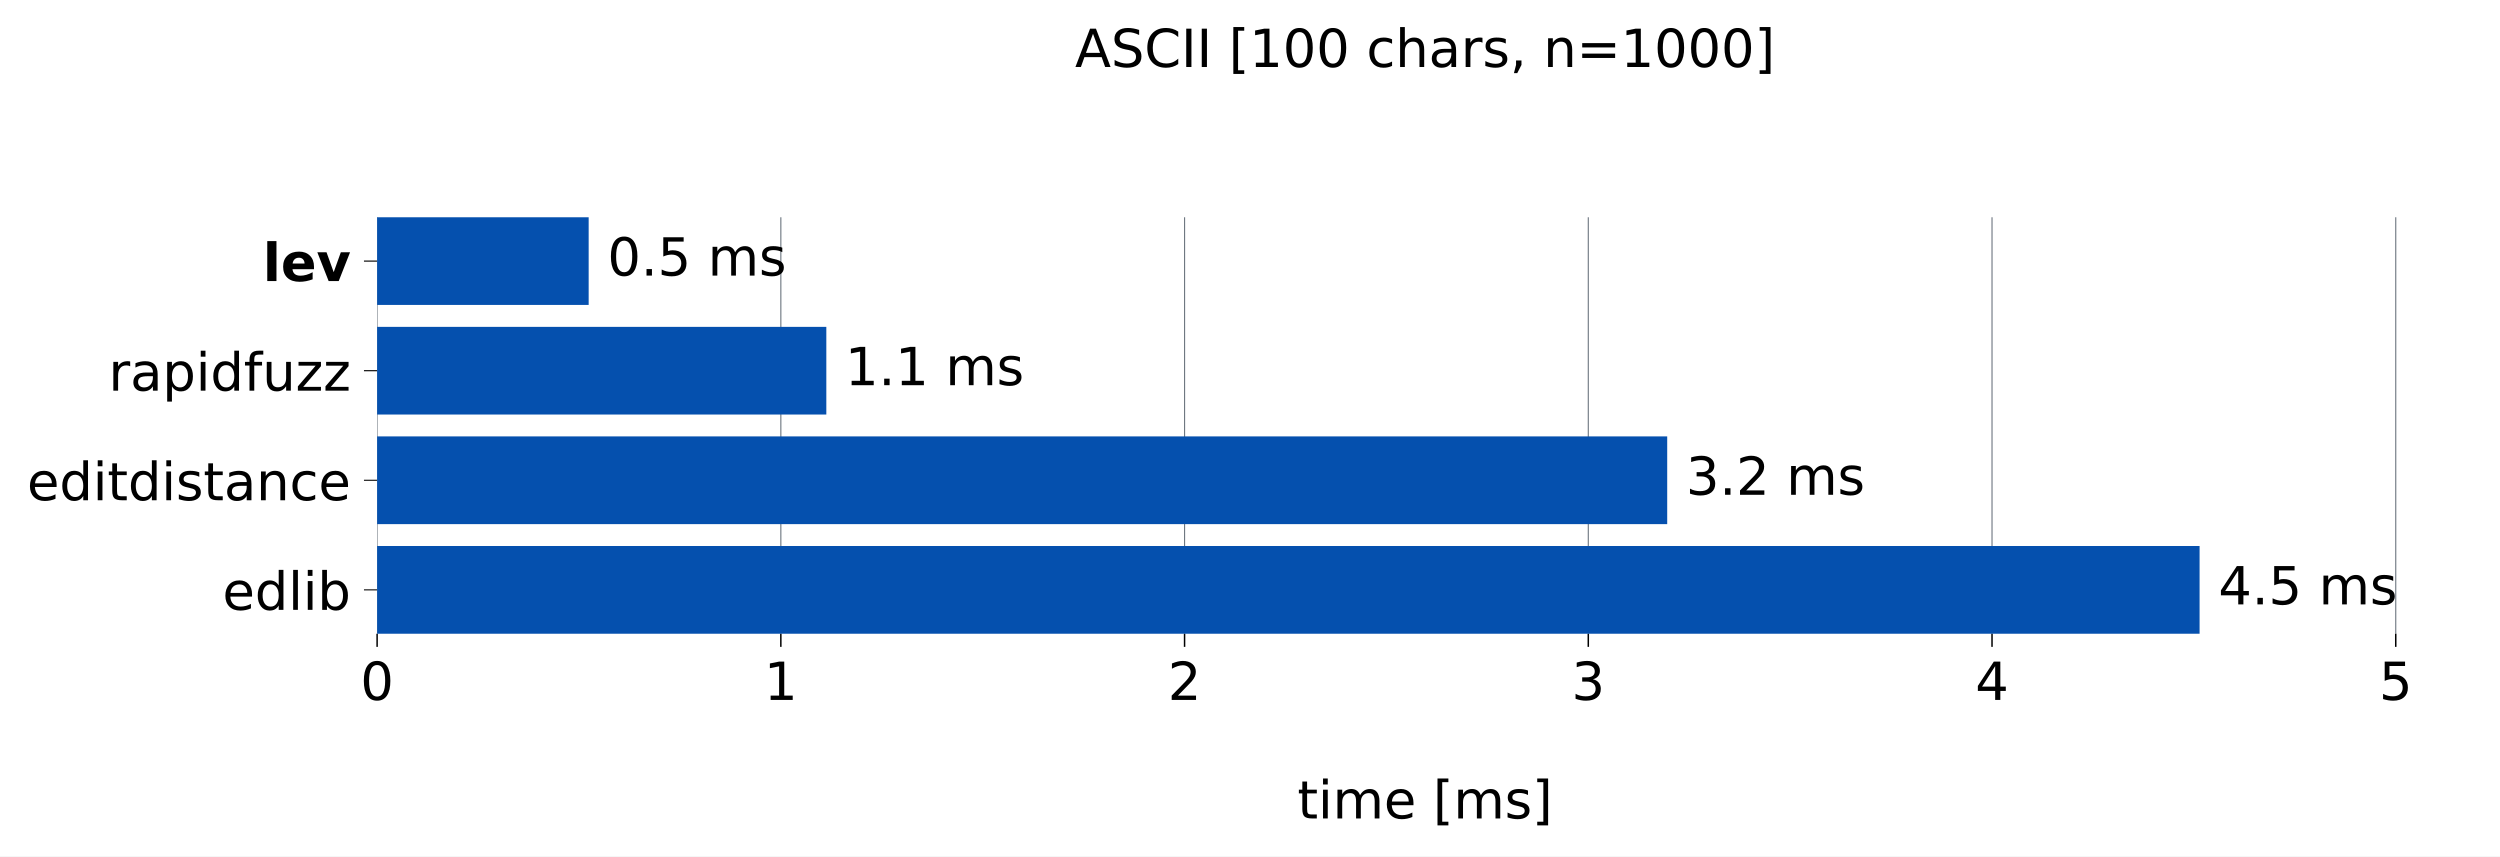
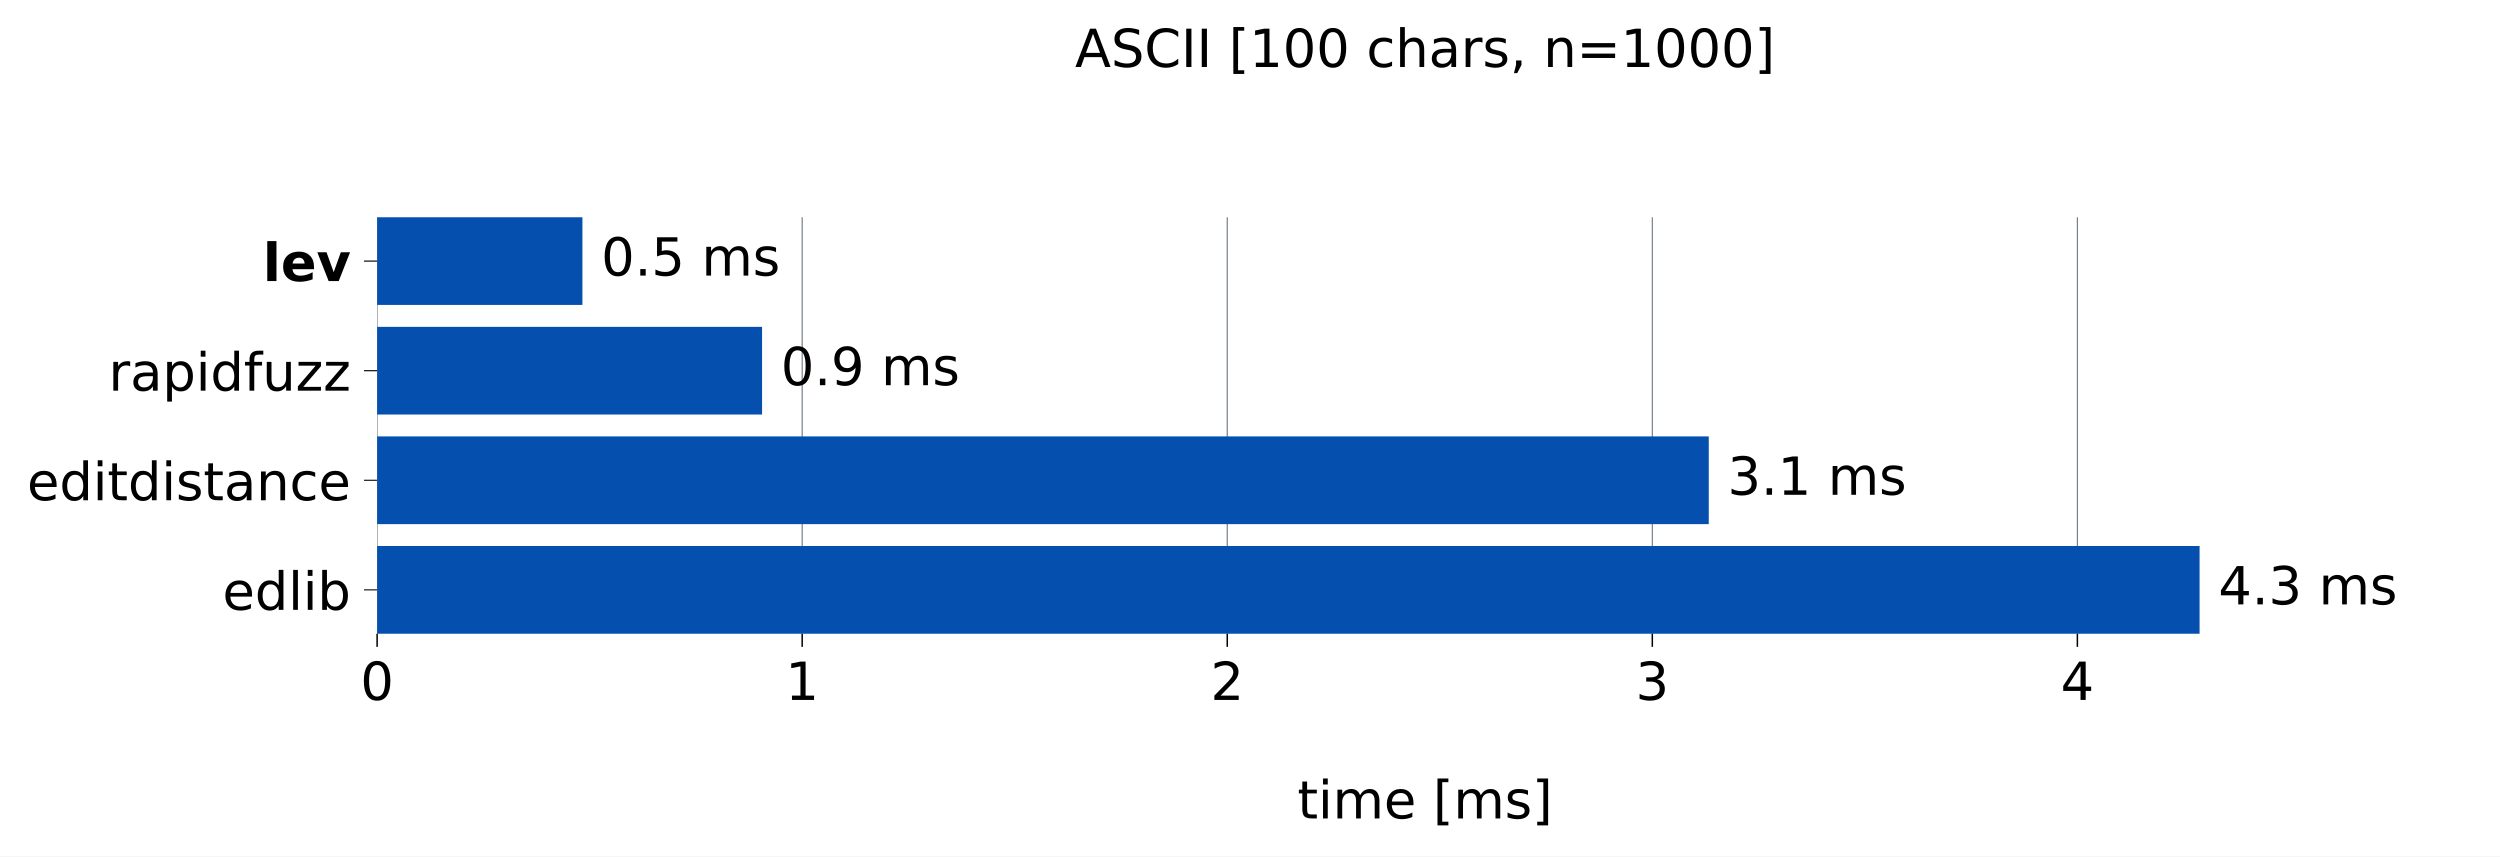
<svg xmlns="http://www.w3.org/2000/svg" xmlns:xlink="http://www.w3.org/1999/xlink" width="665.603pt" height="228.017pt" viewBox="0 0 665.603 228.017" version="1.1">
  <defs>
    <style type="text/css">*{stroke-linejoin: round; stroke-linecap: butt}</style>
  </defs>
  <g id="figure_1">
    <g id="patch_1">
      <path d="M 0 228.017 L 665.603 228.017 L 665.603 0 L 0 0 z " style="fill: #ffffff" />
    </g>
    <g id="axes_1">
      <g id="patch_2">
        <path d="M 100.403 168.718 L 658.403 168.718 L 658.403 57.838 L 100.403 57.838 z " style="fill: #ffffff" />
      </g>
      <g id="matplotlib.axis_1">
        <g id="xtick_1">
          <g id="line2d_1">
-             <path d="M 100.403 168.718 L 100.403 57.838 " clip-path="url(#p75a86ce9f3)" style="fill: none; stroke: #6e7781; stroke-width: 0.3; stroke-linecap: square" />
+             <path d="M 100.403 168.718 L 100.403 57.838 " clip-path="url(#p1ba592662d)" style="fill: none; stroke: #6e7781; stroke-width: 0.3; stroke-linecap: square" />
          </g>
          <g id="line2d_2">
            <defs>
-               <path id="m09c06a2922" d="M 0 0 L 0 3.5 " style="stroke: #000000; stroke-width: 0.4" />
+               <path id="md801e3ff49" d="M 0 0 L 0 3.5 " style="stroke: #000000; stroke-width: 0.4" />
            </defs>
            <g>
-               <use xlink:href="#m09c06a2922" x="100.403" y="168.718" style="stroke: #000000; stroke-width: 0.4" />
+               <use xlink:href="#md801e3ff49" x="100.403" y="168.718" style="stroke: #000000; stroke-width: 0.4" />
            </g>
          </g>
          <g id="text_1">
            <g transform="translate(95.94906 186.3556) scale(0.14 -0.14)">
              <defs>
                <path id="DejaVuSans-30" d="M 2034 4250 Q 1547 4250 1301 3770 Q 1056 3291 1056 2328 Q 1056 1369 1301 889 Q 1547 409 2034 409 Q 2525 409 2770 889 Q 3016 1369 3016 2328 Q 3016 3291 2770 3770 Q 2525 4250 2034 4250 z M 2034 4750 Q 2819 4750 3233 4129 Q 3647 3509 3647 2328 Q 3647 1150 3233 529 Q 2819 -91 2034 -91 Q 1250 -91 836 529 Q 422 1150 422 2328 Q 422 3509 836 4129 Q 1250 4750 2034 4750 z " transform="scale(0.015625)" />
              </defs>
              <use xlink:href="#DejaVuSans-30" />
            </g>
          </g>
        </g>
        <g id="xtick_2">
          <g id="line2d_3">
-             <path d="M 207.892 168.718 L 207.892 57.838 " clip-path="url(#p75a86ce9f3)" style="fill: none; stroke: #6e7781; stroke-width: 0.3; stroke-linecap: square" />
+             <path d="M 213.573 168.718 L 213.573 57.838 " clip-path="url(#p1ba592662d)" style="fill: none; stroke: #6e7781; stroke-width: 0.3; stroke-linecap: square" />
          </g>
          <g id="line2d_4">
            <g>
-               <use xlink:href="#m09c06a2922" x="207.892" y="168.718" style="stroke: #000000; stroke-width: 0.4" />
+               <use xlink:href="#md801e3ff49" x="213.573" y="168.718" style="stroke: #000000; stroke-width: 0.4" />
            </g>
          </g>
          <g id="text_2">
-             <g transform="translate(203.4378 186.3556) scale(0.14 -0.14)">
+             <g transform="translate(209.1193 186.3556) scale(0.14 -0.14)">
              <defs>
                <path id="DejaVuSans-31" d="M 794 531 L 1825 531 L 1825 4091 L 703 3866 L 703 4441 L 1819 4666 L 2450 4666 L 2450 531 L 3481 531 L 3481 0 L 794 0 L 794 531 z " transform="scale(0.015625)" />
              </defs>
              <use xlink:href="#DejaVuSans-31" />
            </g>
          </g>
        </g>
        <g id="xtick_3">
          <g id="line2d_5">
-             <path d="M 315.38 168.718 L 315.38 57.838 " clip-path="url(#p75a86ce9f3)" style="fill: none; stroke: #6e7781; stroke-width: 0.3; stroke-linecap: square" />
+             <path d="M 326.743 168.718 L 326.743 57.838 " clip-path="url(#p1ba592662d)" style="fill: none; stroke: #6e7781; stroke-width: 0.3; stroke-linecap: square" />
          </g>
          <g id="line2d_6">
            <g>
-               <use xlink:href="#m09c06a2922" x="315.38" y="168.718" style="stroke: #000000; stroke-width: 0.4" />
+               <use xlink:href="#md801e3ff49" x="326.743" y="168.718" style="stroke: #000000; stroke-width: 0.4" />
            </g>
          </g>
          <g id="text_3">
-             <g transform="translate(310.9264 186.3556) scale(0.14 -0.14)">
+             <g transform="translate(322.2895 186.3556) scale(0.14 -0.14)">
              <defs>
                <path id="DejaVuSans-32" d="M 1228 531 L 3431 531 L 3431 0 L 469 0 L 469 531 Q 828 903 1448 1529 Q 2069 2156 2228 2338 Q 2531 2678 2651 2914 Q 2772 3150 2772 3378 Q 2772 3750 2511 3984 Q 2250 4219 1831 4219 Q 1534 4219 1204 4116 Q 875 4013 500 3803 L 500 4441 Q 881 4594 1212 4672 Q 1544 4750 1819 4750 Q 2544 4750 2975 4387 Q 3406 4025 3406 3419 Q 3406 3131 3298 2873 Q 3191 2616 2906 2266 Q 2828 2175 2409 1742 Q 1991 1309 1228 531 z " transform="scale(0.015625)" />
              </defs>
              <use xlink:href="#DejaVuSans-32" />
            </g>
          </g>
        </g>
        <g id="xtick_4">
          <g id="line2d_7">
-             <path d="M 422.869 168.718 L 422.869 57.838 " clip-path="url(#p75a86ce9f3)" style="fill: none; stroke: #6e7781; stroke-width: 0.3; stroke-linecap: square" />
+             <path d="M 439.914 168.718 L 439.914 57.838 " clip-path="url(#p1ba592662d)" style="fill: none; stroke: #6e7781; stroke-width: 0.3; stroke-linecap: square" />
          </g>
          <g id="line2d_8">
            <g>
-               <use xlink:href="#m09c06a2922" x="422.869" y="168.718" style="stroke: #000000; stroke-width: 0.4" />
+               <use xlink:href="#md801e3ff49" x="439.914" y="168.718" style="stroke: #000000; stroke-width: 0.4" />
            </g>
          </g>
          <g id="text_4">
-             <g transform="translate(418.4151 186.3556) scale(0.14 -0.14)">
+             <g transform="translate(435.4598 186.3556) scale(0.14 -0.14)">
              <defs>
                <path id="DejaVuSans-33" d="M 2597 2516 Q 3050 2419 3304 2112 Q 3559 1806 3559 1356 Q 3559 666 3084 287 Q 2609 -91 1734 -91 Q 1441 -91 1130 -33 Q 819 25 488 141 L 488 750 Q 750 597 1062 519 Q 1375 441 1716 441 Q 2309 441 2620 675 Q 2931 909 2931 1356 Q 2931 1769 2642 2001 Q 2353 2234 1838 2234 L 1294 2234 L 1294 2753 L 1863 2753 Q 2328 2753 2575 2939 Q 2822 3125 2822 3475 Q 2822 3834 2567 4026 Q 2313 4219 1838 4219 Q 1578 4219 1281 4162 Q 984 4106 628 3988 L 628 4550 Q 988 4650 1302 4700 Q 1616 4750 1894 4750 Q 2613 4750 3031 4423 Q 3450 4097 3450 3541 Q 3450 3153 3228 2886 Q 3006 2619 2597 2516 z " transform="scale(0.015625)" />
              </defs>
              <use xlink:href="#DejaVuSans-33" />
            </g>
          </g>
        </g>
        <g id="xtick_5">
          <g id="line2d_9">
-             <path d="M 530.358 168.718 L 530.358 57.838 " clip-path="url(#p75a86ce9f3)" style="fill: none; stroke: #6e7781; stroke-width: 0.3; stroke-linecap: square" />
+             <path d="M 553.084 168.718 L 553.084 57.838 " clip-path="url(#p1ba592662d)" style="fill: none; stroke: #6e7781; stroke-width: 0.3; stroke-linecap: square" />
          </g>
          <g id="line2d_10">
            <g>
-               <use xlink:href="#m09c06a2922" x="530.358" y="168.718" style="stroke: #000000; stroke-width: 0.4" />
+               <use xlink:href="#md801e3ff49" x="553.084" y="168.718" style="stroke: #000000; stroke-width: 0.4" />
            </g>
          </g>
          <g id="text_5">
-             <g transform="translate(525.9038 186.3556) scale(0.14 -0.14)">
+             <g transform="translate(548.63 186.3556) scale(0.14 -0.14)">
              <defs>
                <path id="DejaVuSans-34" d="M 2419 4116 L 825 1625 L 2419 1625 L 2419 4116 z M 2253 4666 L 3047 4666 L 3047 1625 L 3713 1625 L 3713 1100 L 3047 1100 L 3047 0 L 2419 0 L 2419 1100 L 313 1100 L 313 1709 L 2253 4666 z " transform="scale(0.015625)" />
              </defs>
              <use xlink:href="#DejaVuSans-34" />
            </g>
          </g>
        </g>
-         <g id="xtick_6">
-           <g id="line2d_11">
-             <path d="M 637.846 168.718 L 637.846 57.838 " clip-path="url(#p75a86ce9f3)" style="fill: none; stroke: #6e7781; stroke-width: 0.3; stroke-linecap: square" />
-           </g>
-           <g id="line2d_12">
-             <g>
-               <use xlink:href="#m09c06a2922" x="637.846" y="168.718" style="stroke: #000000; stroke-width: 0.4" />
-             </g>
-           </g>
-           <g id="text_6">
-             <g transform="translate(633.3925 186.3556) scale(0.14 -0.14)">
-               <defs>
-                 <path id="DejaVuSans-35" d="M 691 4666 L 3169 4666 L 3169 4134 L 1269 4134 L 1269 2991 Q 1406 3038 1543 3061 Q 1681 3084 1819 3084 Q 2600 3084 3056 2656 Q 3513 2228 3513 1497 Q 3513 744 3044 326 Q 2575 -91 1722 -91 Q 1428 -91 1123 -41 Q 819 9 494 109 L 494 744 Q 775 591 1075 516 Q 1375 441 1709 441 Q 2250 441 2565 725 Q 2881 1009 2881 1497 Q 2881 1984 2565 2268 Q 2250 2553 1709 2553 Q 1456 2553 1204 2497 Q 953 2441 691 2322 L 691 4666 z " transform="scale(0.015625)" />
-               </defs>
-               <use xlink:href="#DejaVuSans-35" />
-             </g>
-           </g>
-         </g>
-         <g id="text_7">
+         <g id="text_6">
          <g transform="translate(345.4364 217.905) scale(0.14 -0.14)">
            <defs>
              <path id="DejaVuSans-74" d="M 1172 4494 L 1172 3500 L 2356 3500 L 2356 3053 L 1172 3053 L 1172 1153 Q 1172 725 1289 603 Q 1406 481 1766 481 L 2356 481 L 2356 0 L 1766 0 Q 1100 0 847 248 Q 594 497 594 1153 L 594 3053 L 172 3053 L 172 3500 L 594 3500 L 594 4494 L 1172 4494 z " transform="scale(0.015625)" />
              <path id="DejaVuSans-69" d="M 603 3500 L 1178 3500 L 1178 0 L 603 0 L 603 3500 z M 603 4863 L 1178 4863 L 1178 4134 L 603 4134 L 603 4863 z " transform="scale(0.015625)" />
              <path id="DejaVuSans-6d" d="M 3328 2828 Q 3544 3216 3844 3400 Q 4144 3584 4550 3584 Q 5097 3584 5394 3201 Q 5691 2819 5691 2113 L 5691 0 L 5113 0 L 5113 2094 Q 5113 2597 4934 2840 Q 4756 3084 4391 3084 Q 3944 3084 3684 2787 Q 3425 2491 3425 1978 L 3425 0 L 2847 0 L 2847 2094 Q 2847 2600 2669 2842 Q 2491 3084 2119 3084 Q 1678 3084 1418 2786 Q 1159 2488 1159 1978 L 1159 0 L 581 0 L 581 3500 L 1159 3500 L 1159 2956 Q 1356 3278 1631 3431 Q 1906 3584 2284 3584 Q 2666 3584 2933 3390 Q 3200 3197 3328 2828 z " transform="scale(0.015625)" />
              <path id="DejaVuSans-65" d="M 3597 1894 L 3597 1613 L 953 1613 Q 991 1019 1311 708 Q 1631 397 2203 397 Q 2534 397 2845 478 Q 3156 559 3463 722 L 3463 178 Q 3153 47 2828 -22 Q 2503 -91 2169 -91 Q 1331 -91 842 396 Q 353 884 353 1716 Q 353 2575 817 3079 Q 1281 3584 2069 3584 Q 2775 3584 3186 3129 Q 3597 2675 3597 1894 z M 3022 2063 Q 3016 2534 2758 2815 Q 2500 3097 2075 3097 Q 1594 3097 1305 2825 Q 1016 2553 972 2059 L 3022 2063 z " transform="scale(0.015625)" />
              <path id="DejaVuSans-20" transform="scale(0.015625)" />
              <path id="DejaVuSans-5b" d="M 550 4863 L 1875 4863 L 1875 4416 L 1125 4416 L 1125 -397 L 1875 -397 L 1875 -844 L 550 -844 L 550 4863 z " transform="scale(0.015625)" />
              <path id="DejaVuSans-73" d="M 2834 3397 L 2834 2853 Q 2591 2978 2328 3040 Q 2066 3103 1784 3103 Q 1356 3103 1142 2972 Q 928 2841 928 2578 Q 928 2378 1081 2264 Q 1234 2150 1697 2047 L 1894 2003 Q 2506 1872 2764 1633 Q 3022 1394 3022 966 Q 3022 478 2636 193 Q 2250 -91 1575 -91 Q 1294 -91 989 -36 Q 684 19 347 128 L 347 722 Q 666 556 975 473 Q 1284 391 1588 391 Q 1994 391 2212 530 Q 2431 669 2431 922 Q 2431 1156 2273 1281 Q 2116 1406 1581 1522 L 1381 1569 Q 847 1681 609 1914 Q 372 2147 372 2553 Q 372 3047 722 3315 Q 1072 3584 1716 3584 Q 2034 3584 2315 3537 Q 2597 3491 2834 3397 z " transform="scale(0.015625)" />
              <path id="DejaVuSans-5d" d="M 1947 4863 L 1947 -844 L 622 -844 L 622 -397 L 1369 -397 L 1369 4416 L 622 4416 L 622 4863 L 1947 4863 z " transform="scale(0.015625)" />
            </defs>
            <use xlink:href="#DejaVuSans-74" />
            <use xlink:href="#DejaVuSans-69" transform="translate(39.20898 0)" />
            <use xlink:href="#DejaVuSans-6d" transform="translate(66.99219 0)" />
            <use xlink:href="#DejaVuSans-65" transform="translate(164.4043 0)" />
            <use xlink:href="#DejaVuSans-20" transform="translate(225.9277 0)" />
            <use xlink:href="#DejaVuSans-5b" transform="translate(257.7148 0)" />
            <use xlink:href="#DejaVuSans-6d" transform="translate(296.7285 0)" />
            <use xlink:href="#DejaVuSans-73" transform="translate(394.1406 0)" />
            <use xlink:href="#DejaVuSans-5d" transform="translate(446.2402 0)" />
          </g>
        </g>
      </g>
      <g id="matplotlib.axis_2">
        <g id="ytick_1">
-           <g id="line2d_13">
+           <g id="line2d_11">
            <defs>
-               <path id="m19b8eb53a1" d="M 0 0 L -3.5 0 " style="stroke: #000000; stroke-width: 0.3" />
+               <path id="m9de5e6ba67" d="M 0 0 L -3.5 0 " style="stroke: #000000; stroke-width: 0.3" />
            </defs>
            <g>
-               <use xlink:href="#m19b8eb53a1" x="100.403" y="157.046" style="stroke: #000000; stroke-width: 0.3" />
-             </g>
-           </g>
-           <g id="text_8">
+               <use xlink:href="#m9de5e6ba67" x="100.403" y="157.046" style="stroke: #000000; stroke-width: 0.3" />
+             </g>
+           </g>
+           <g id="text_7">
            <g transform="translate(59.23406 162.3651) scale(0.14 -0.14)">
              <defs>
                <path id="DejaVuSans-64" d="M 2906 2969 L 2906 4863 L 3481 4863 L 3481 0 L 2906 0 L 2906 525 Q 2725 213 2448 61 Q 2172 -91 1784 -91 Q 1150 -91 751 415 Q 353 922 353 1747 Q 353 2572 751 3078 Q 1150 3584 1784 3584 Q 2172 3584 2448 3432 Q 2725 3281 2906 2969 z M 947 1747 Q 947 1113 1208 752 Q 1469 391 1925 391 Q 2381 391 2643 752 Q 2906 1113 2906 1747 Q 2906 2381 2643 2742 Q 2381 3103 1925 3103 Q 1469 3103 1208 2742 Q 947 2381 947 1747 z " transform="scale(0.015625)" />
                <path id="DejaVuSans-6c" d="M 603 4863 L 1178 4863 L 1178 0 L 603 0 L 603 4863 z " transform="scale(0.015625)" />
                <path id="DejaVuSans-62" d="M 3116 1747 Q 3116 2381 2855 2742 Q 2594 3103 2138 3103 Q 1681 3103 1420 2742 Q 1159 2381 1159 1747 Q 1159 1113 1420 752 Q 1681 391 2138 391 Q 2594 391 2855 752 Q 3116 1113 3116 1747 z M 1159 2969 Q 1341 3281 1617 3432 Q 1894 3584 2278 3584 Q 2916 3584 3314 3078 Q 3713 2572 3713 1747 Q 3713 922 3314 415 Q 2916 -91 2278 -91 Q 1894 -91 1617 61 Q 1341 213 1159 525 L 1159 0 L 581 0 L 581 4863 L 1159 4863 L 1159 2969 z " transform="scale(0.015625)" />
              </defs>
              <use xlink:href="#DejaVuSans-65" />
              <use xlink:href="#DejaVuSans-64" transform="translate(61.52344 0)" />
              <use xlink:href="#DejaVuSans-6c" transform="translate(125 0)" />
              <use xlink:href="#DejaVuSans-69" transform="translate(152.7832 0)" />
              <use xlink:href="#DejaVuSans-62" transform="translate(180.5664 0)" />
            </g>
          </g>
        </g>
        <g id="ytick_2">
-           <g id="line2d_14">
-             <g>
-               <use xlink:href="#m19b8eb53a1" x="100.403" y="127.867" style="stroke: #000000; stroke-width: 0.3" />
-             </g>
-           </g>
-           <g id="text_9">
+           <g id="line2d_12">
+             <g>
+               <use xlink:href="#m9de5e6ba67" x="100.403" y="127.867" style="stroke: #000000; stroke-width: 0.3" />
+             </g>
+           </g>
+           <g id="text_8">
            <g transform="translate(7.2 133.1862) scale(0.14 -0.14)">
              <defs>
                <path id="DejaVuSans-61" d="M 2194 1759 Q 1497 1759 1228 1600 Q 959 1441 959 1056 Q 959 750 1161 570 Q 1363 391 1709 391 Q 2188 391 2477 730 Q 2766 1069 2766 1631 L 2766 1759 L 2194 1759 z M 3341 1997 L 3341 0 L 2766 0 L 2766 531 Q 2569 213 2275 61 Q 1981 -91 1556 -91 Q 1019 -91 701 211 Q 384 513 384 1019 Q 384 1609 779 1909 Q 1175 2209 1959 2209 L 2766 2209 L 2766 2266 Q 2766 2663 2505 2880 Q 2244 3097 1772 3097 Q 1472 3097 1187 3025 Q 903 2953 641 2809 L 641 3341 Q 956 3463 1253 3523 Q 1550 3584 1831 3584 Q 2591 3584 2966 3190 Q 3341 2797 3341 1997 z " transform="scale(0.015625)" />
                <path id="DejaVuSans-6e" d="M 3513 2113 L 3513 0 L 2938 0 L 2938 2094 Q 2938 2591 2744 2837 Q 2550 3084 2163 3084 Q 1697 3084 1428 2787 Q 1159 2491 1159 1978 L 1159 0 L 581 0 L 581 3500 L 1159 3500 L 1159 2956 Q 1366 3272 1645 3428 Q 1925 3584 2291 3584 Q 2894 3584 3203 3211 Q 3513 2838 3513 2113 z " transform="scale(0.015625)" />
                <path id="DejaVuSans-63" d="M 3122 3366 L 3122 2828 Q 2878 2963 2633 3030 Q 2388 3097 2138 3097 Q 1578 3097 1268 2742 Q 959 2388 959 1747 Q 959 1106 1268 751 Q 1578 397 2138 397 Q 2388 397 2633 464 Q 2878 531 3122 666 L 3122 134 Q 2881 22 2623 -34 Q 2366 -91 2075 -91 Q 1284 -91 818 406 Q 353 903 353 1747 Q 353 2603 823 3093 Q 1294 3584 2113 3584 Q 2378 3584 2631 3529 Q 2884 3475 3122 3366 z " transform="scale(0.015625)" />
              </defs>
              <use xlink:href="#DejaVuSans-65" />
              <use xlink:href="#DejaVuSans-64" transform="translate(61.52344 0)" />
              <use xlink:href="#DejaVuSans-69" transform="translate(125 0)" />
              <use xlink:href="#DejaVuSans-74" transform="translate(152.7832 0)" />
              <use xlink:href="#DejaVuSans-64" transform="translate(191.9922 0)" />
              <use xlink:href="#DejaVuSans-69" transform="translate(255.4688 0)" />
              <use xlink:href="#DejaVuSans-73" transform="translate(283.252 0)" />
              <use xlink:href="#DejaVuSans-74" transform="translate(335.3516 0)" />
              <use xlink:href="#DejaVuSans-61" transform="translate(374.5605 0)" />
              <use xlink:href="#DejaVuSans-6e" transform="translate(435.8398 0)" />
              <use xlink:href="#DejaVuSans-63" transform="translate(499.2188 0)" />
              <use xlink:href="#DejaVuSans-65" transform="translate(554.1992 0)" />
            </g>
          </g>
        </g>
        <g id="ytick_3">
-           <g id="line2d_15">
-             <g>
-               <use xlink:href="#m19b8eb53a1" x="100.403" y="98.688" style="stroke: #000000; stroke-width: 0.3" />
-             </g>
-           </g>
-           <g id="text_10">
+           <g id="line2d_13">
+             <g>
+               <use xlink:href="#m9de5e6ba67" x="100.403" y="98.688" style="stroke: #000000; stroke-width: 0.3" />
+             </g>
+           </g>
+           <g id="text_9">
            <g transform="translate(28.90656 104.0072) scale(0.14 -0.14)">
              <defs>
                <path id="DejaVuSans-72" d="M 2631 2963 Q 2534 3019 2420 3045 Q 2306 3072 2169 3072 Q 1681 3072 1420 2755 Q 1159 2438 1159 1844 L 1159 0 L 581 0 L 581 3500 L 1159 3500 L 1159 2956 Q 1341 3275 1631 3429 Q 1922 3584 2338 3584 Q 2397 3584 2469 3576 Q 2541 3569 2628 3553 L 2631 2963 z " transform="scale(0.015625)" />
                <path id="DejaVuSans-70" d="M 1159 525 L 1159 -1331 L 581 -1331 L 581 3500 L 1159 3500 L 1159 2969 Q 1341 3281 1617 3432 Q 1894 3584 2278 3584 Q 2916 3584 3314 3078 Q 3713 2572 3713 1747 Q 3713 922 3314 415 Q 2916 -91 2278 -91 Q 1894 -91 1617 61 Q 1341 213 1159 525 z M 3116 1747 Q 3116 2381 2855 2742 Q 2594 3103 2138 3103 Q 1681 3103 1420 2742 Q 1159 2381 1159 1747 Q 1159 1113 1420 752 Q 1681 391 2138 391 Q 2594 391 2855 752 Q 3116 1113 3116 1747 z " transform="scale(0.015625)" />
                <path id="DejaVuSans-66" d="M 2375 4863 L 2375 4384 L 1825 4384 Q 1516 4384 1395 4259 Q 1275 4134 1275 3809 L 1275 3500 L 2222 3500 L 2222 3053 L 1275 3053 L 1275 0 L 697 0 L 697 3053 L 147 3053 L 147 3500 L 697 3500 L 697 3744 Q 697 4328 969 4595 Q 1241 4863 1831 4863 L 2375 4863 z " transform="scale(0.015625)" />
                <path id="DejaVuSans-75" d="M 544 1381 L 544 3500 L 1119 3500 L 1119 1403 Q 1119 906 1312 657 Q 1506 409 1894 409 Q 2359 409 2629 706 Q 2900 1003 2900 1516 L 2900 3500 L 3475 3500 L 3475 0 L 2900 0 L 2900 538 Q 2691 219 2414 64 Q 2138 -91 1772 -91 Q 1169 -91 856 284 Q 544 659 544 1381 z M 1991 3584 L 1991 3584 z " transform="scale(0.015625)" />
                <path id="DejaVuSans-7a" d="M 353 3500 L 3084 3500 L 3084 2975 L 922 459 L 3084 459 L 3084 0 L 275 0 L 275 525 L 2438 3041 L 353 3041 L 353 3500 z " transform="scale(0.015625)" />
              </defs>
              <use xlink:href="#DejaVuSans-72" />
              <use xlink:href="#DejaVuSans-61" transform="translate(41.11328 0)" />
              <use xlink:href="#DejaVuSans-70" transform="translate(102.3926 0)" />
              <use xlink:href="#DejaVuSans-69" transform="translate(165.8691 0)" />
              <use xlink:href="#DejaVuSans-64" transform="translate(193.6523 0)" />
              <use xlink:href="#DejaVuSans-66" transform="translate(257.1289 0)" />
              <use xlink:href="#DejaVuSans-75" transform="translate(292.334 0)" />
              <use xlink:href="#DejaVuSans-7a" transform="translate(355.7129 0)" />
              <use xlink:href="#DejaVuSans-7a" transform="translate(408.2031 0)" />
            </g>
          </g>
        </g>
        <g id="ytick_4">
-           <g id="line2d_16">
-             <g>
-               <use xlink:href="#m19b8eb53a1" x="100.403" y="69.509" style="stroke: #000000; stroke-width: 0.3" />
-             </g>
-           </g>
-           <g id="text_11">
+           <g id="line2d_14">
+             <g>
+               <use xlink:href="#m9de5e6ba67" x="100.403" y="69.509" style="stroke: #000000; stroke-width: 0.3" />
+             </g>
+           </g>
+           <g id="text_10">
            <g transform="translate(69.98125 74.8283) scale(0.14 -0.14)">
              <defs>
                <path id="DejaVuSans-Bold-6c" d="M 538 4863 L 1656 4863 L 1656 0 L 538 0 L 538 4863 z " transform="scale(0.015625)" />
                <path id="DejaVuSans-Bold-65" d="M 4031 1759 L 4031 1441 L 1416 1441 Q 1456 1047 1700 850 Q 1944 653 2381 653 Q 2734 653 3104 758 Q 3475 863 3866 1075 L 3866 213 Q 3469 63 3072 -14 Q 2675 -91 2278 -91 Q 1328 -91 801 392 Q 275 875 275 1747 Q 275 2603 792 3093 Q 1309 3584 2216 3584 Q 3041 3584 3536 3087 Q 4031 2591 4031 1759 z M 2881 2131 Q 2881 2450 2695 2645 Q 2509 2841 2209 2841 Q 1884 2841 1681 2658 Q 1478 2475 1428 2131 L 2881 2131 z " transform="scale(0.015625)" />
                <path id="DejaVuSans-Bold-76" d="M 97 3500 L 1216 3500 L 2088 1081 L 2956 3500 L 4078 3500 L 2700 0 L 1472 0 L 97 3500 z " transform="scale(0.015625)" />
              </defs>
              <use xlink:href="#DejaVuSans-Bold-6c" />
              <use xlink:href="#DejaVuSans-Bold-65" transform="translate(34.27734 0)" />
              <use xlink:href="#DejaVuSans-Bold-76" transform="translate(102.0996 0)" />
            </g>
          </g>
        </g>
      </g>
      <g id="patch_3">
-         <path d="M 100.403 168.718 L 585.62 168.718 L 585.62 145.375 L 100.403 145.375 z " clip-path="url(#p75a86ce9f3)" style="fill: #0550ae" />
+         <path d="M 100.403 168.718 L 585.62 168.718 L 585.62 145.375 L 100.403 145.375 z " clip-path="url(#p1ba592662d)" style="fill: #0550ae" />
      </g>
      <g id="patch_4">
-         <path d="M 100.403 139.539 L 443.878 139.539 L 443.878 116.196 L 100.403 116.196 z " clip-path="url(#p75a86ce9f3)" style="fill: #0550ae" />
+         <path d="M 100.403 139.539 L 454.946 139.539 L 454.946 116.196 L 100.403 116.196 z " clip-path="url(#p1ba592662d)" style="fill: #0550ae" />
      </g>
      <g id="patch_5">
-         <path d="M 100.403 110.36 L 220.002 110.36 L 220.002 87.017 L 100.403 87.017 z " clip-path="url(#p75a86ce9f3)" style="fill: #0550ae" />
+         <path d="M 100.403 110.36 L 202.893 110.36 L 202.893 87.017 L 100.403 87.017 z " clip-path="url(#p1ba592662d)" style="fill: #0550ae" />
      </g>
      <g id="patch_6">
-         <path d="M 100.403 81.181 L 156.727 81.181 L 156.727 57.838 L 100.403 57.838 z " clip-path="url(#p75a86ce9f3)" style="fill: #0550ae" />
-       </g>
-       <g id="text_12">
+         <path d="M 100.403 81.181 L 155.064 81.181 L 155.064 57.838 L 100.403 57.838 z " clip-path="url(#p1ba592662d)" style="fill: #0550ae" />
+       </g>
+       <g id="text_11">
        <g transform="translate(590.6202 160.9094) scale(0.14 -0.14)">
          <defs>
            <path id="DejaVuSans-2e" d="M 684 794 L 1344 794 L 1344 0 L 684 0 L 684 794 z " transform="scale(0.015625)" />
          </defs>
          <use xlink:href="#DejaVuSans-34" />
          <use xlink:href="#DejaVuSans-2e" transform="translate(63.62305 0)" />
-           <use xlink:href="#DejaVuSans-35" transform="translate(95.41016 0)" />
+           <use xlink:href="#DejaVuSans-33" transform="translate(95.41016 0)" />
          <use xlink:href="#DejaVuSans-20" transform="translate(159.0332 0)" />
          <use xlink:href="#DejaVuSans-6d" transform="translate(190.8203 0)" />
          <use xlink:href="#DejaVuSans-73" transform="translate(288.2324 0)" />
        </g>
      </g>
-       <g id="text_13">
-         <g transform="translate(448.8784 131.7304) scale(0.14 -0.14)">
+       <g id="text_12">
+         <g transform="translate(459.9464 131.7304) scale(0.14 -0.14)">
          <use xlink:href="#DejaVuSans-33" />
-           <use xlink:href="#DejaVuSans-2e" transform="translate(63.62305 0)" />
-           <use xlink:href="#DejaVuSans-32" transform="translate(95.41016 0)" />
-           <use xlink:href="#DejaVuSans-20" transform="translate(159.0332 0)" />
-           <use xlink:href="#DejaVuSans-6d" transform="translate(190.8203 0)" />
-           <use xlink:href="#DejaVuSans-73" transform="translate(288.2324 0)" />
-         </g>
-       </g>
-       <g id="text_14">
-         <g transform="translate(225.0018 102.5515) scale(0.14 -0.14)">
-           <use xlink:href="#DejaVuSans-31" />
          <use xlink:href="#DejaVuSans-2e" transform="translate(63.62305 0)" />
          <use xlink:href="#DejaVuSans-31" transform="translate(95.41016 0)" />
          <use xlink:href="#DejaVuSans-20" transform="translate(159.0332 0)" />
          <use xlink:href="#DejaVuSans-6d" transform="translate(190.8203 0)" />
          <use xlink:href="#DejaVuSans-73" transform="translate(288.2324 0)" />
        </g>
      </g>
-       <g id="text_15">
-         <g transform="translate(161.7269 73.37252) scale(0.14 -0.14)">
+       <g id="text_13">
+         <g transform="translate(207.8926 102.5515) scale(0.14 -0.14)">
+           <defs>
+             <path id="DejaVuSans-39" d="M 703 97 L 703 672 Q 941 559 1184 500 Q 1428 441 1663 441 Q 2288 441 2617 861 Q 2947 1281 2994 2138 Q 2813 1869 2534 1725 Q 2256 1581 1919 1581 Q 1219 1581 811 2004 Q 403 2428 403 3163 Q 403 3881 828 4315 Q 1253 4750 1959 4750 Q 2769 4750 3195 4129 Q 3622 3509 3622 2328 Q 3622 1225 3098 567 Q 2575 -91 1691 -91 Q 1453 -91 1209 -44 Q 966 3 703 97 z M 1959 2075 Q 2384 2075 2632 2365 Q 2881 2656 2881 3163 Q 2881 3666 2632 3958 Q 2384 4250 1959 4250 Q 1534 4250 1286 3958 Q 1038 3666 1038 3163 Q 1038 2656 1286 2365 Q 1534 2075 1959 2075 z " transform="scale(0.015625)" />
+           </defs>
+           <use xlink:href="#DejaVuSans-30" />
+           <use xlink:href="#DejaVuSans-2e" transform="translate(63.62305 0)" />
+           <use xlink:href="#DejaVuSans-39" transform="translate(95.41016 0)" />
+           <use xlink:href="#DejaVuSans-20" transform="translate(159.0332 0)" />
+           <use xlink:href="#DejaVuSans-6d" transform="translate(190.8203 0)" />
+           <use xlink:href="#DejaVuSans-73" transform="translate(288.2324 0)" />
+         </g>
+       </g>
+       <g id="text_14">
+         <g transform="translate(160.064 73.37252) scale(0.14 -0.14)">
+           <defs>
+             <path id="DejaVuSans-35" d="M 691 4666 L 3169 4666 L 3169 4134 L 1269 4134 L 1269 2991 Q 1406 3038 1543 3061 Q 1681 3084 1819 3084 Q 2600 3084 3056 2656 Q 3513 2228 3513 1497 Q 3513 744 3044 326 Q 2575 -91 1722 -91 Q 1428 -91 1123 -41 Q 819 9 494 109 L 494 744 Q 775 591 1075 516 Q 1375 441 1709 441 Q 2250 441 2565 725 Q 2881 1009 2881 1497 Q 2881 1984 2565 2268 Q 2250 2553 1709 2553 Q 1456 2553 1204 2497 Q 953 2441 691 2322 L 691 4666 z " transform="scale(0.015625)" />
+           </defs>
          <use xlink:href="#DejaVuSans-30" />
          <use xlink:href="#DejaVuSans-2e" transform="translate(63.62305 0)" />
          <use xlink:href="#DejaVuSans-35" transform="translate(95.41016 0)" />
          <use xlink:href="#DejaVuSans-20" transform="translate(159.0332 0)" />
          <use xlink:href="#DejaVuSans-6d" transform="translate(190.8203 0)" />
          <use xlink:href="#DejaVuSans-73" transform="translate(288.2324 0)" />
        </g>
      </g>
-       <g id="text_16">
+       <g id="text_15">
        <g transform="translate(286.2142 17.83781) scale(0.14 -0.14)">
          <defs>
            <path id="DejaVuSans-41" d="M 2188 4044 L 1331 1722 L 3047 1722 L 2188 4044 z M 1831 4666 L 2547 4666 L 4325 0 L 3669 0 L 3244 1197 L 1141 1197 L 716 0 L 50 0 L 1831 4666 z " transform="scale(0.015625)" />
            <path id="DejaVuSans-53" d="M 3425 4513 L 3425 3897 Q 3066 4069 2747 4153 Q 2428 4238 2131 4238 Q 1616 4238 1336 4038 Q 1056 3838 1056 3469 Q 1056 3159 1242 3001 Q 1428 2844 1947 2747 L 2328 2669 Q 3034 2534 3370 2195 Q 3706 1856 3706 1288 Q 3706 609 3251 259 Q 2797 -91 1919 -91 Q 1588 -91 1214 -16 Q 841 59 441 206 L 441 856 Q 825 641 1194 531 Q 1563 422 1919 422 Q 2459 422 2753 634 Q 3047 847 3047 1241 Q 3047 1584 2836 1778 Q 2625 1972 2144 2069 L 1759 2144 Q 1053 2284 737 2584 Q 422 2884 422 3419 Q 422 4038 858 4394 Q 1294 4750 2059 4750 Q 2388 4750 2728 4690 Q 3069 4631 3425 4513 z " transform="scale(0.015625)" />
            <path id="DejaVuSans-43" d="M 4122 4306 L 4122 3641 Q 3803 3938 3442 4084 Q 3081 4231 2675 4231 Q 1875 4231 1450 3742 Q 1025 3253 1025 2328 Q 1025 1406 1450 917 Q 1875 428 2675 428 Q 3081 428 3442 575 Q 3803 722 4122 1019 L 4122 359 Q 3791 134 3420 21 Q 3050 -91 2638 -91 Q 1578 -91 968 557 Q 359 1206 359 2328 Q 359 3453 968 4101 Q 1578 4750 2638 4750 Q 3056 4750 3426 4639 Q 3797 4528 4122 4306 z " transform="scale(0.015625)" />
            <path id="DejaVuSans-49" d="M 628 4666 L 1259 4666 L 1259 0 L 628 0 L 628 4666 z " transform="scale(0.015625)" />
            <path id="DejaVuSans-68" d="M 3513 2113 L 3513 0 L 2938 0 L 2938 2094 Q 2938 2591 2744 2837 Q 2550 3084 2163 3084 Q 1697 3084 1428 2787 Q 1159 2491 1159 1978 L 1159 0 L 581 0 L 581 4863 L 1159 4863 L 1159 2956 Q 1366 3272 1645 3428 Q 1925 3584 2291 3584 Q 2894 3584 3203 3211 Q 3513 2838 3513 2113 z " transform="scale(0.015625)" />
            <path id="DejaVuSans-2c" d="M 750 794 L 1409 794 L 1409 256 L 897 -744 L 494 -744 L 750 256 L 750 794 z " transform="scale(0.015625)" />
            <path id="DejaVuSans-3d" d="M 678 2906 L 4684 2906 L 4684 2381 L 678 2381 L 678 2906 z M 678 1631 L 4684 1631 L 4684 1100 L 678 1100 L 678 1631 z " transform="scale(0.015625)" />
          </defs>
          <use xlink:href="#DejaVuSans-41" />
          <use xlink:href="#DejaVuSans-53" transform="translate(68.4082 0)" />
          <use xlink:href="#DejaVuSans-43" transform="translate(131.8848 0)" />
          <use xlink:href="#DejaVuSans-49" transform="translate(201.709 0)" />
          <use xlink:href="#DejaVuSans-49" transform="translate(231.2012 0)" />
          <use xlink:href="#DejaVuSans-20" transform="translate(260.6934 0)" />
          <use xlink:href="#DejaVuSans-5b" transform="translate(292.4805 0)" />
          <use xlink:href="#DejaVuSans-31" transform="translate(331.4941 0)" />
          <use xlink:href="#DejaVuSans-30" transform="translate(395.1172 0)" />
          <use xlink:href="#DejaVuSans-30" transform="translate(458.7402 0)" />
          <use xlink:href="#DejaVuSans-20" transform="translate(522.3633 0)" />
          <use xlink:href="#DejaVuSans-63" transform="translate(554.1504 0)" />
          <use xlink:href="#DejaVuSans-68" transform="translate(609.1309 0)" />
          <use xlink:href="#DejaVuSans-61" transform="translate(672.5098 0)" />
          <use xlink:href="#DejaVuSans-72" transform="translate(733.7891 0)" />
          <use xlink:href="#DejaVuSans-73" transform="translate(774.9023 0)" />
          <use xlink:href="#DejaVuSans-2c" transform="translate(827.002 0)" />
          <use xlink:href="#DejaVuSans-20" transform="translate(858.7891 0)" />
          <use xlink:href="#DejaVuSans-6e" transform="translate(890.5762 0)" />
          <use xlink:href="#DejaVuSans-3d" transform="translate(953.9551 0)" />
          <use xlink:href="#DejaVuSans-31" transform="translate(1037.744 0)" />
          <use xlink:href="#DejaVuSans-30" transform="translate(1101.367 0)" />
          <use xlink:href="#DejaVuSans-30" transform="translate(1164.99 0)" />
          <use xlink:href="#DejaVuSans-30" transform="translate(1228.613 0)" />
          <use xlink:href="#DejaVuSans-5d" transform="translate(1292.236 0)" />
        </g>
      </g>
    </g>
  </g>
  <defs>
-     <clipPath id="p75a86ce9f3">
+     <clipPath id="p1ba592662d">
      <rect x="100.403" y="57.838" width="558" height="110.88" />
    </clipPath>
  </defs>
</svg>
